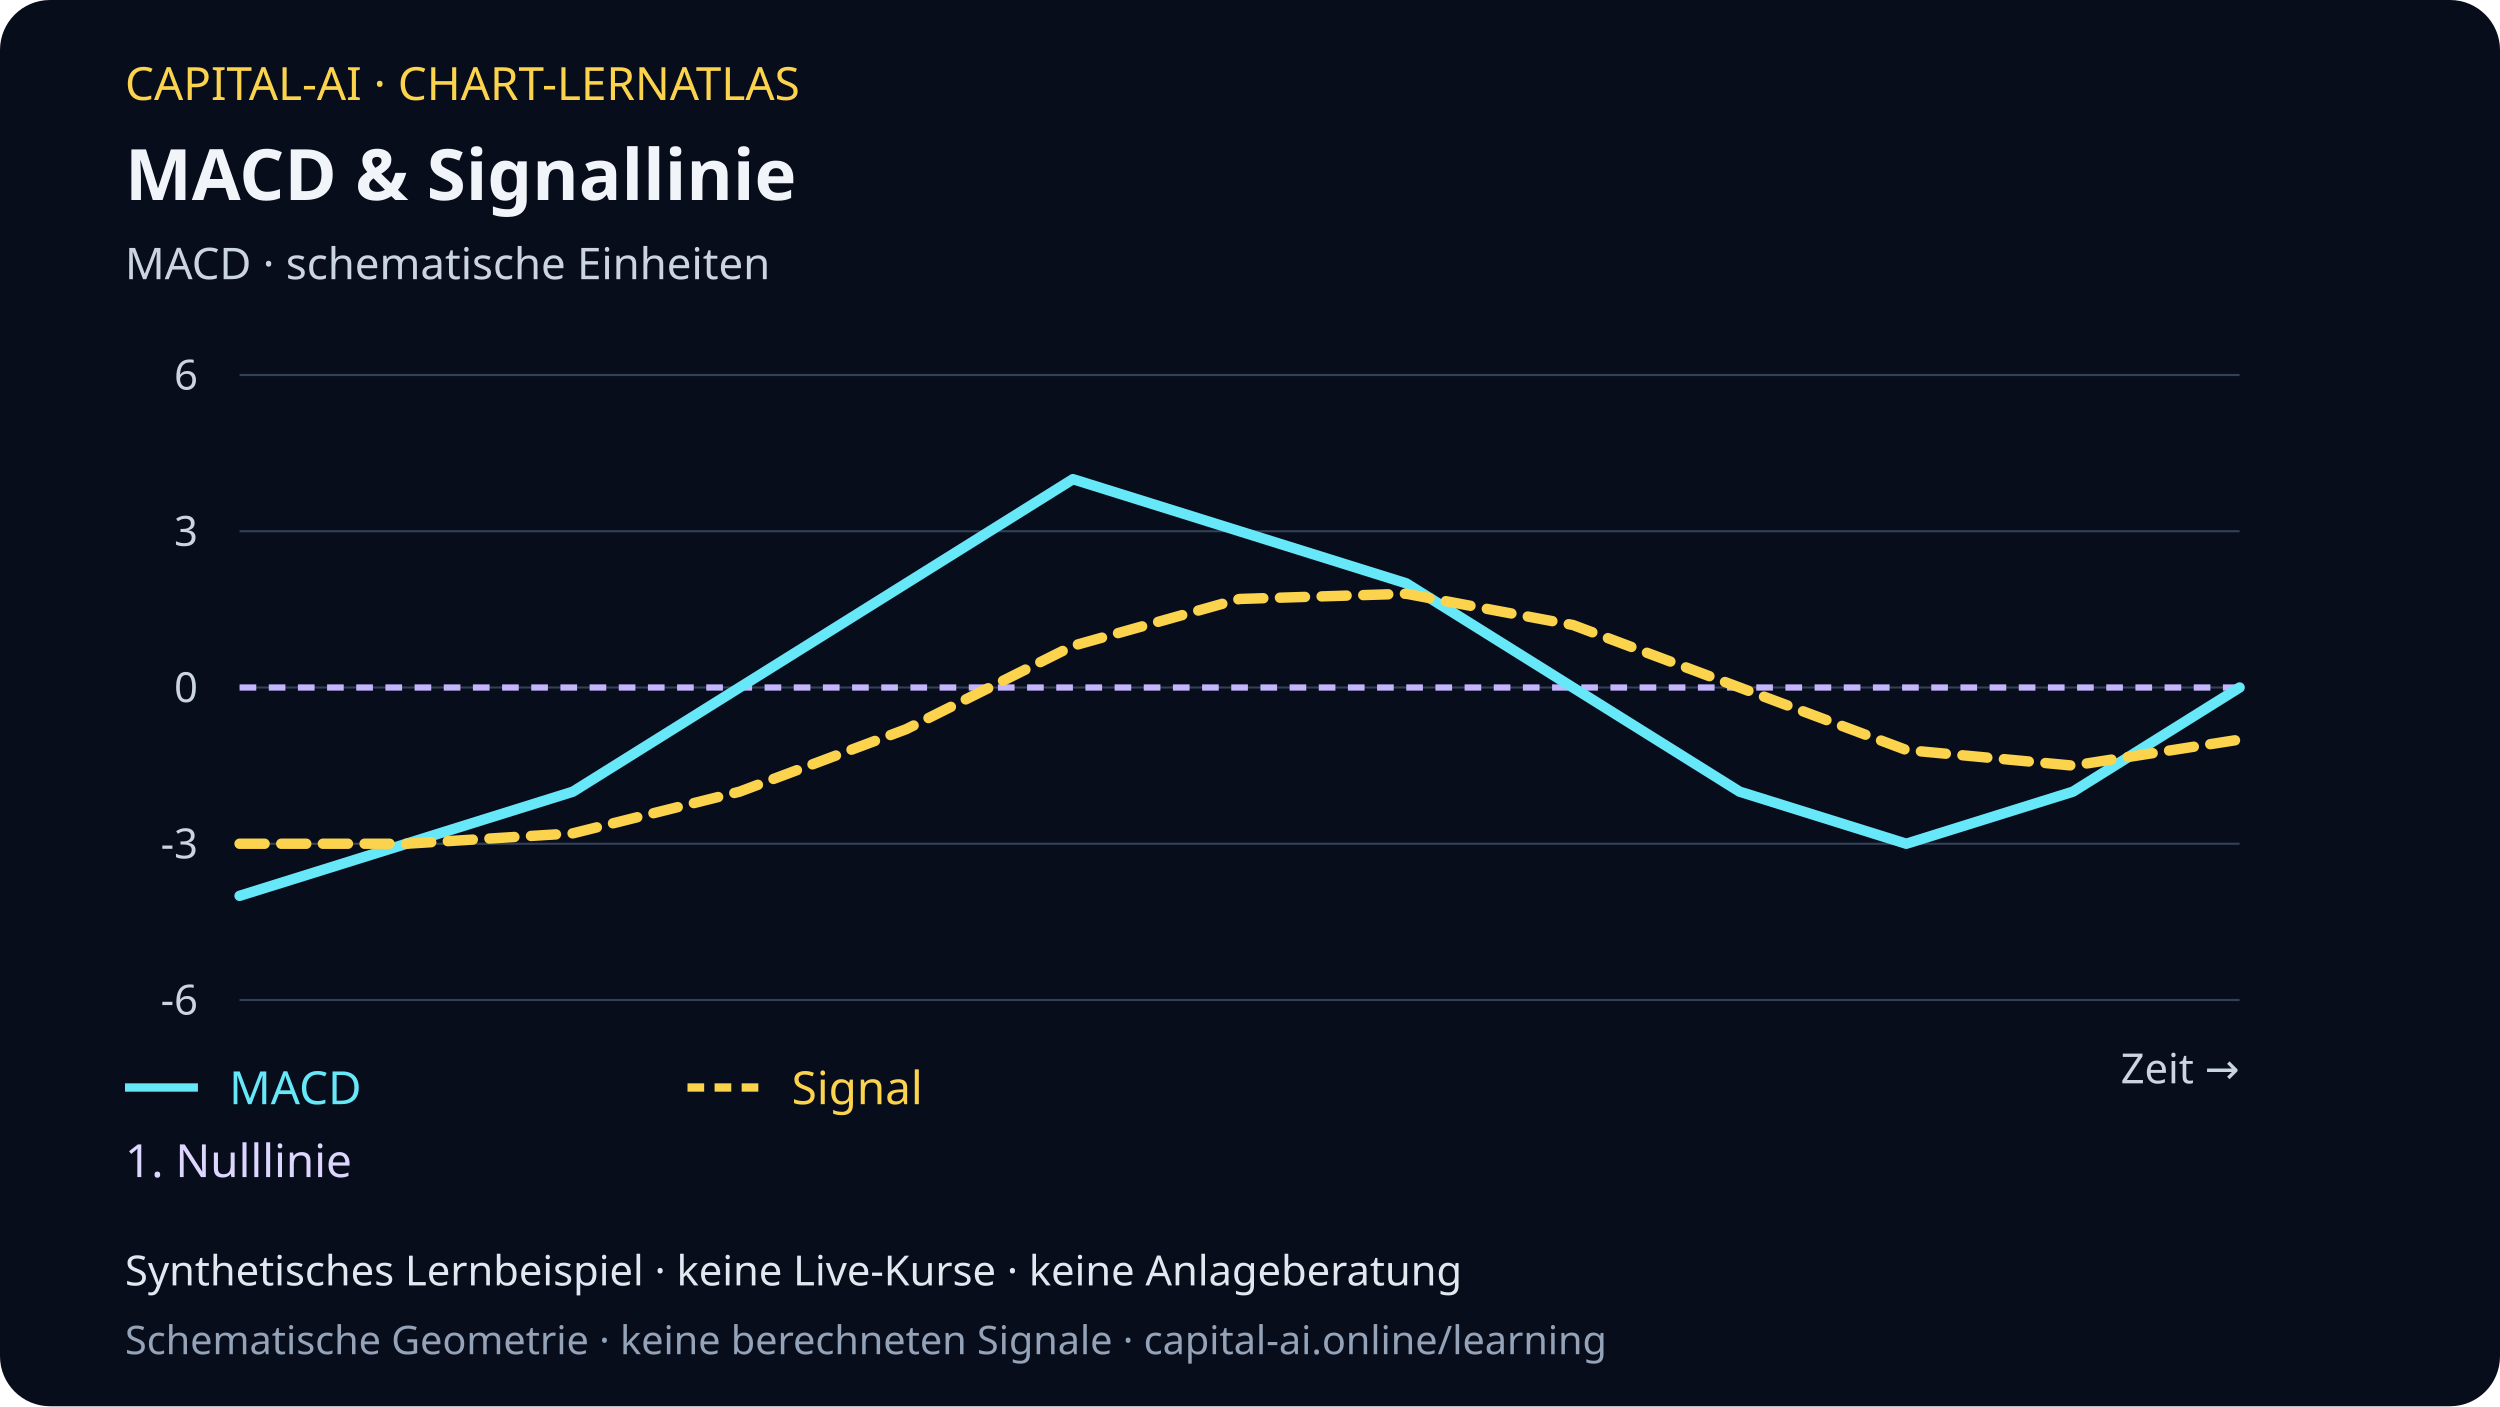
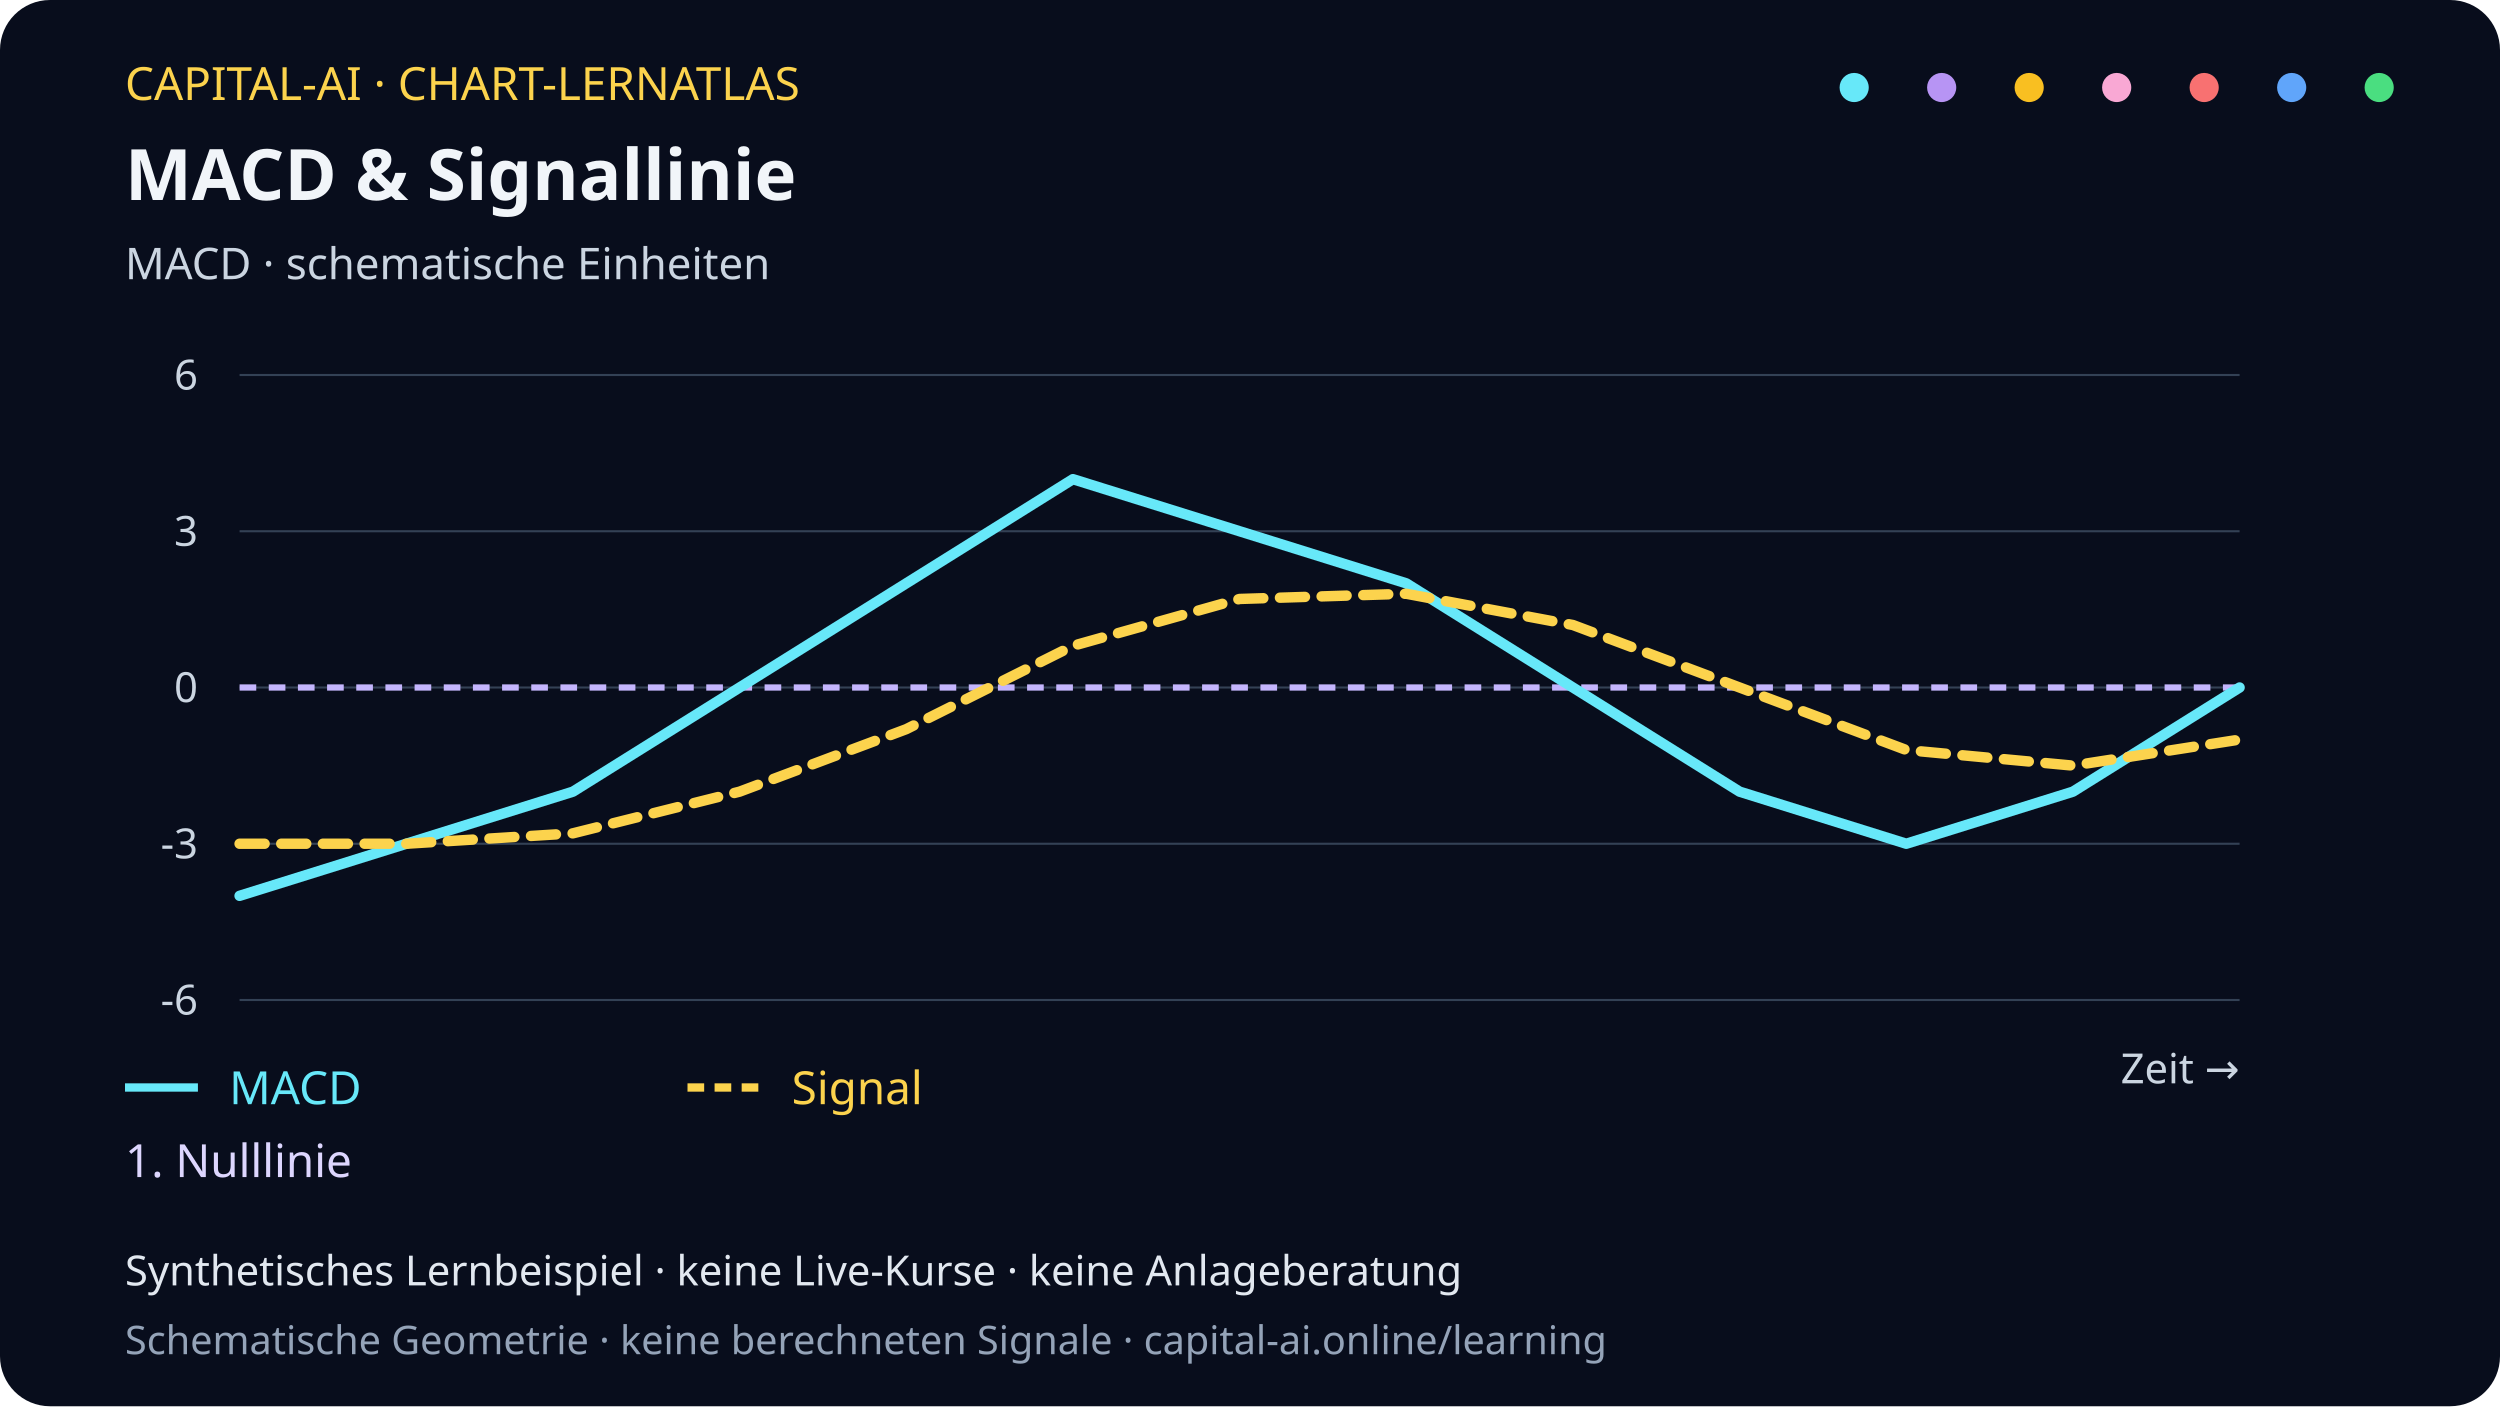
<svg xmlns="http://www.w3.org/2000/svg" viewBox="0 0 1200 675" role="img" aria-label="MACD &amp; Signallinie. Die MACD-Linie ist die Differenz zweier EMAs; die Signallinie glättet sie. Üblich sind 12/26/9 Perioden. Synthetisches Lernbeispiel · keine Live-Kurse · keine Anlageberatung" class="h-auto w-full rounded-xl">
  <rect width="1200" height="675" rx="24" fill="#080d1c" />
+   <g aria-hidden="true" data-universe-spectrum="CAPITAL_AI_UNIVERSE@1">
+     <circle cx="890" cy="42" r="7" fill="#67E8F9" />
+     <circle cx="932" cy="42" r="7" fill="#B794F4" />
+     <circle cx="974" cy="42" r="7" fill="#F9BF21" />
+     <circle cx="1016" cy="42" r="7" fill="#F9A8D4" />
+     <circle cx="1058" cy="42" r="7" fill="#F87171" />
+     <circle cx="1100" cy="42" r="7" fill="#60A5FA" />
+     <circle cx="1142" cy="42" r="7" fill="#4ADE80" />
+   </g>
  <g font-family="system-ui, sans-serif">
    <text x="60" y="48" fill="#fcd34d" font-size="22">CAPITAL-AI · CHART-LERNATLAS</text>
    <text x="60" y="96" fill="#f1f5f9" font-size="34" font-weight="700">MACD &amp; Signallinie</text>
    <text x="60" y="134" fill="#cbd5e1" font-size="21">MACD · schematische Einheiten</text>
    <g>
      <line x1="115" x2="1075" y1="480" y2="480" stroke="#334155" />
      <text x="95" y="487" text-anchor="end" fill="#cbd5e1" font-size="20">-6</text>
    </g>
    <g>
      <line x1="115" x2="1075" y1="405" y2="405" stroke="#334155" />
      <text x="95" y="412" text-anchor="end" fill="#cbd5e1" font-size="20">-3</text>
    </g>
    <g>
      <line x1="115" x2="1075" y1="330" y2="330" stroke="#334155" />
      <text x="95" y="337" text-anchor="end" fill="#cbd5e1" font-size="20">0</text>
    </g>
    <g>
      <line x1="115" x2="1075" y1="255" y2="255" stroke="#334155" />
      <text x="95" y="262" text-anchor="end" fill="#cbd5e1" font-size="20">3</text>
    </g>
    <g>
      <line x1="115" x2="1075" y1="180" y2="180" stroke="#334155" />
      <text x="95" y="187" text-anchor="end" fill="#cbd5e1" font-size="20">6</text>
    </g>
    <g>
      <line x1="115" y1="330" x2="1075" y2="330" stroke="#c4b5fd" stroke-width="3" stroke-dasharray="8 6" />
      <text x="60" y="565" fill="#ddd6fe" font-size="22">1. Nulllinie</text>
    </g>
    <g>
      <polyline points="115,430 195,405 275,380 355,330 435,280 515,230 595,255 675,280 755,330 835,380 915,405 995,380 1075,330" fill="none" stroke="#67e8f9" stroke-width="5" stroke-linejoin="round" stroke-linecap="round" />
      <line x1="60" x2="95" y1="522" y2="522" stroke="#67e8f9" stroke-width="4" />
      <text x="110" y="530" fill="#67e8f9" font-size="22">MACD</text>
    </g>
    <g>
      <polyline points="115,405 195,405 275,400 355,380 435,350 515,310 595,287.5 675,285 755,300 835,330 915,360 995,367.5 1075,355" fill="none" stroke="#fcd34d" stroke-width="5" stroke-linejoin="round" stroke-linecap="round" stroke-dasharray="12 8" />
      <line x1="330" x2="365" y1="522" y2="522" stroke="#fcd34d" stroke-width="4" stroke-dasharray="8 5" />
      <text x="380" y="530" fill="#fcd34d" font-size="22">Signal</text>
    </g>
    <text x="1075" y="520" text-anchor="end" fill="#cbd5e1" font-size="20">Zeit →</text>
    <text x="60" y="617" fill="#e2e8f0" font-size="20">Synthetisches Lernbeispiel · keine Live-Kurse · keine Anlageberatung</text>
    <text x="60" y="650" fill="#94a3b8" font-size="19">Schematische Geometrie · keine berechneten Signale · capital-ai.online/learning</text>
  </g>
</svg>
